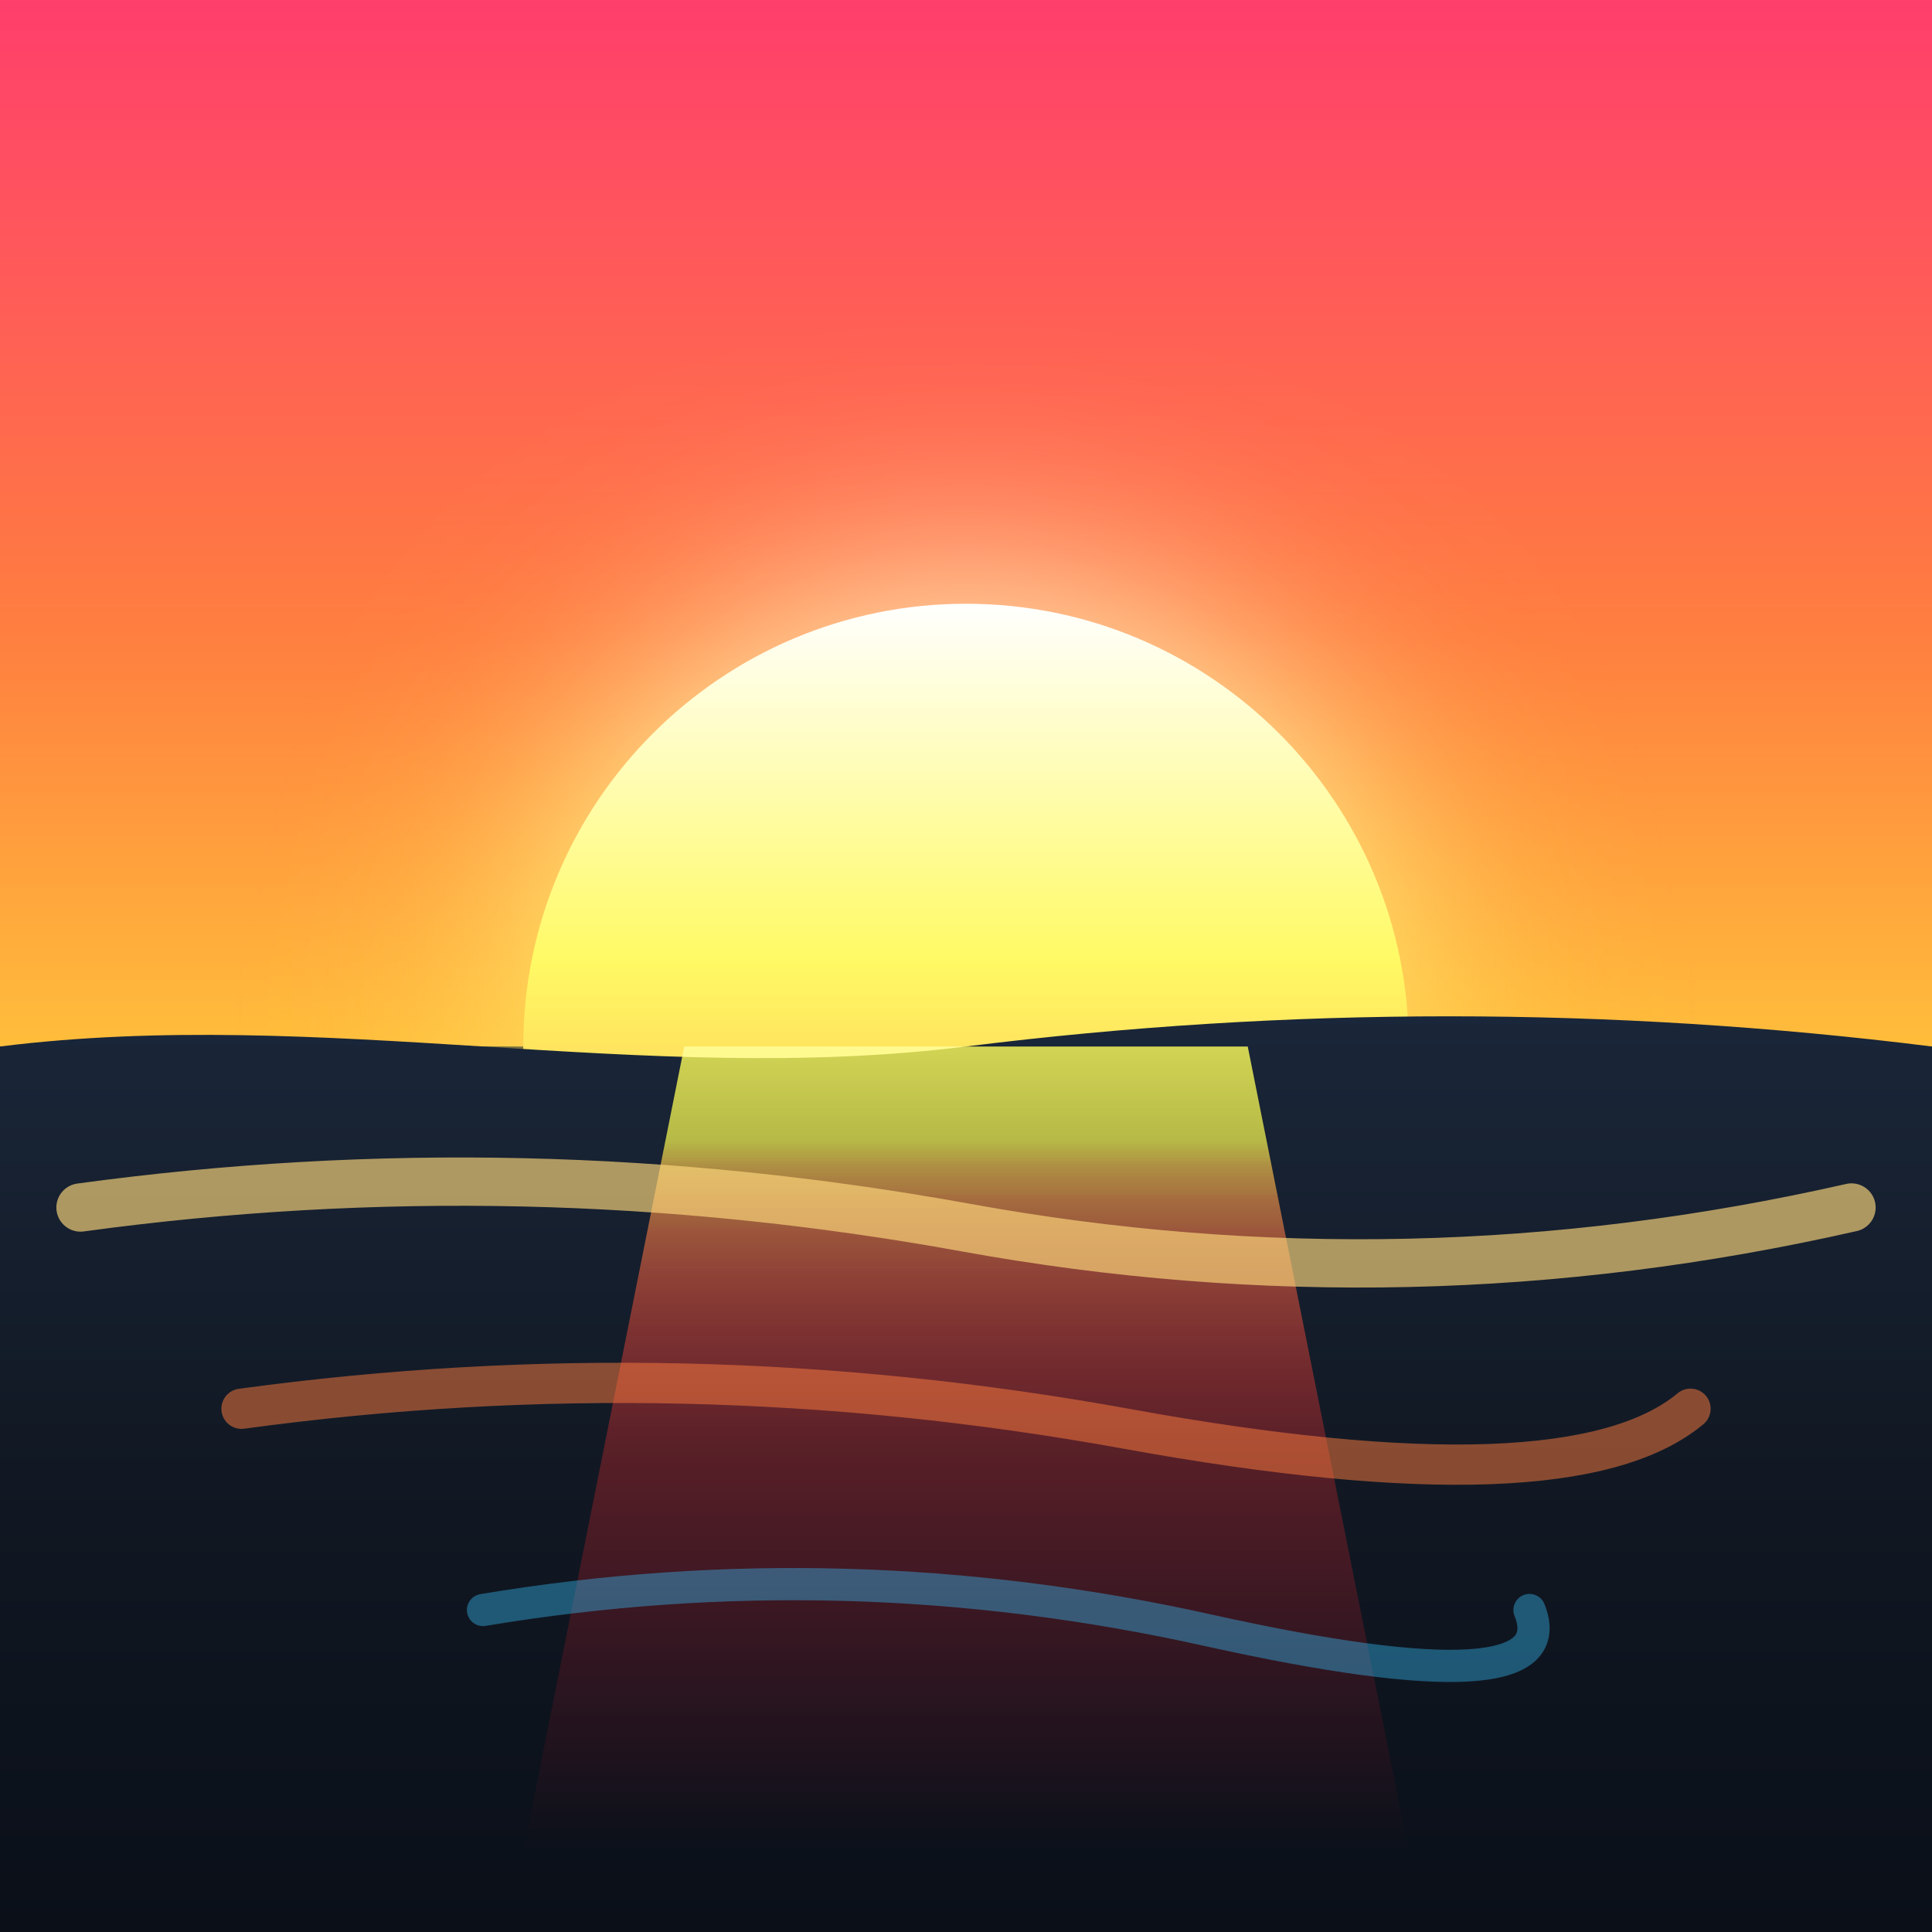
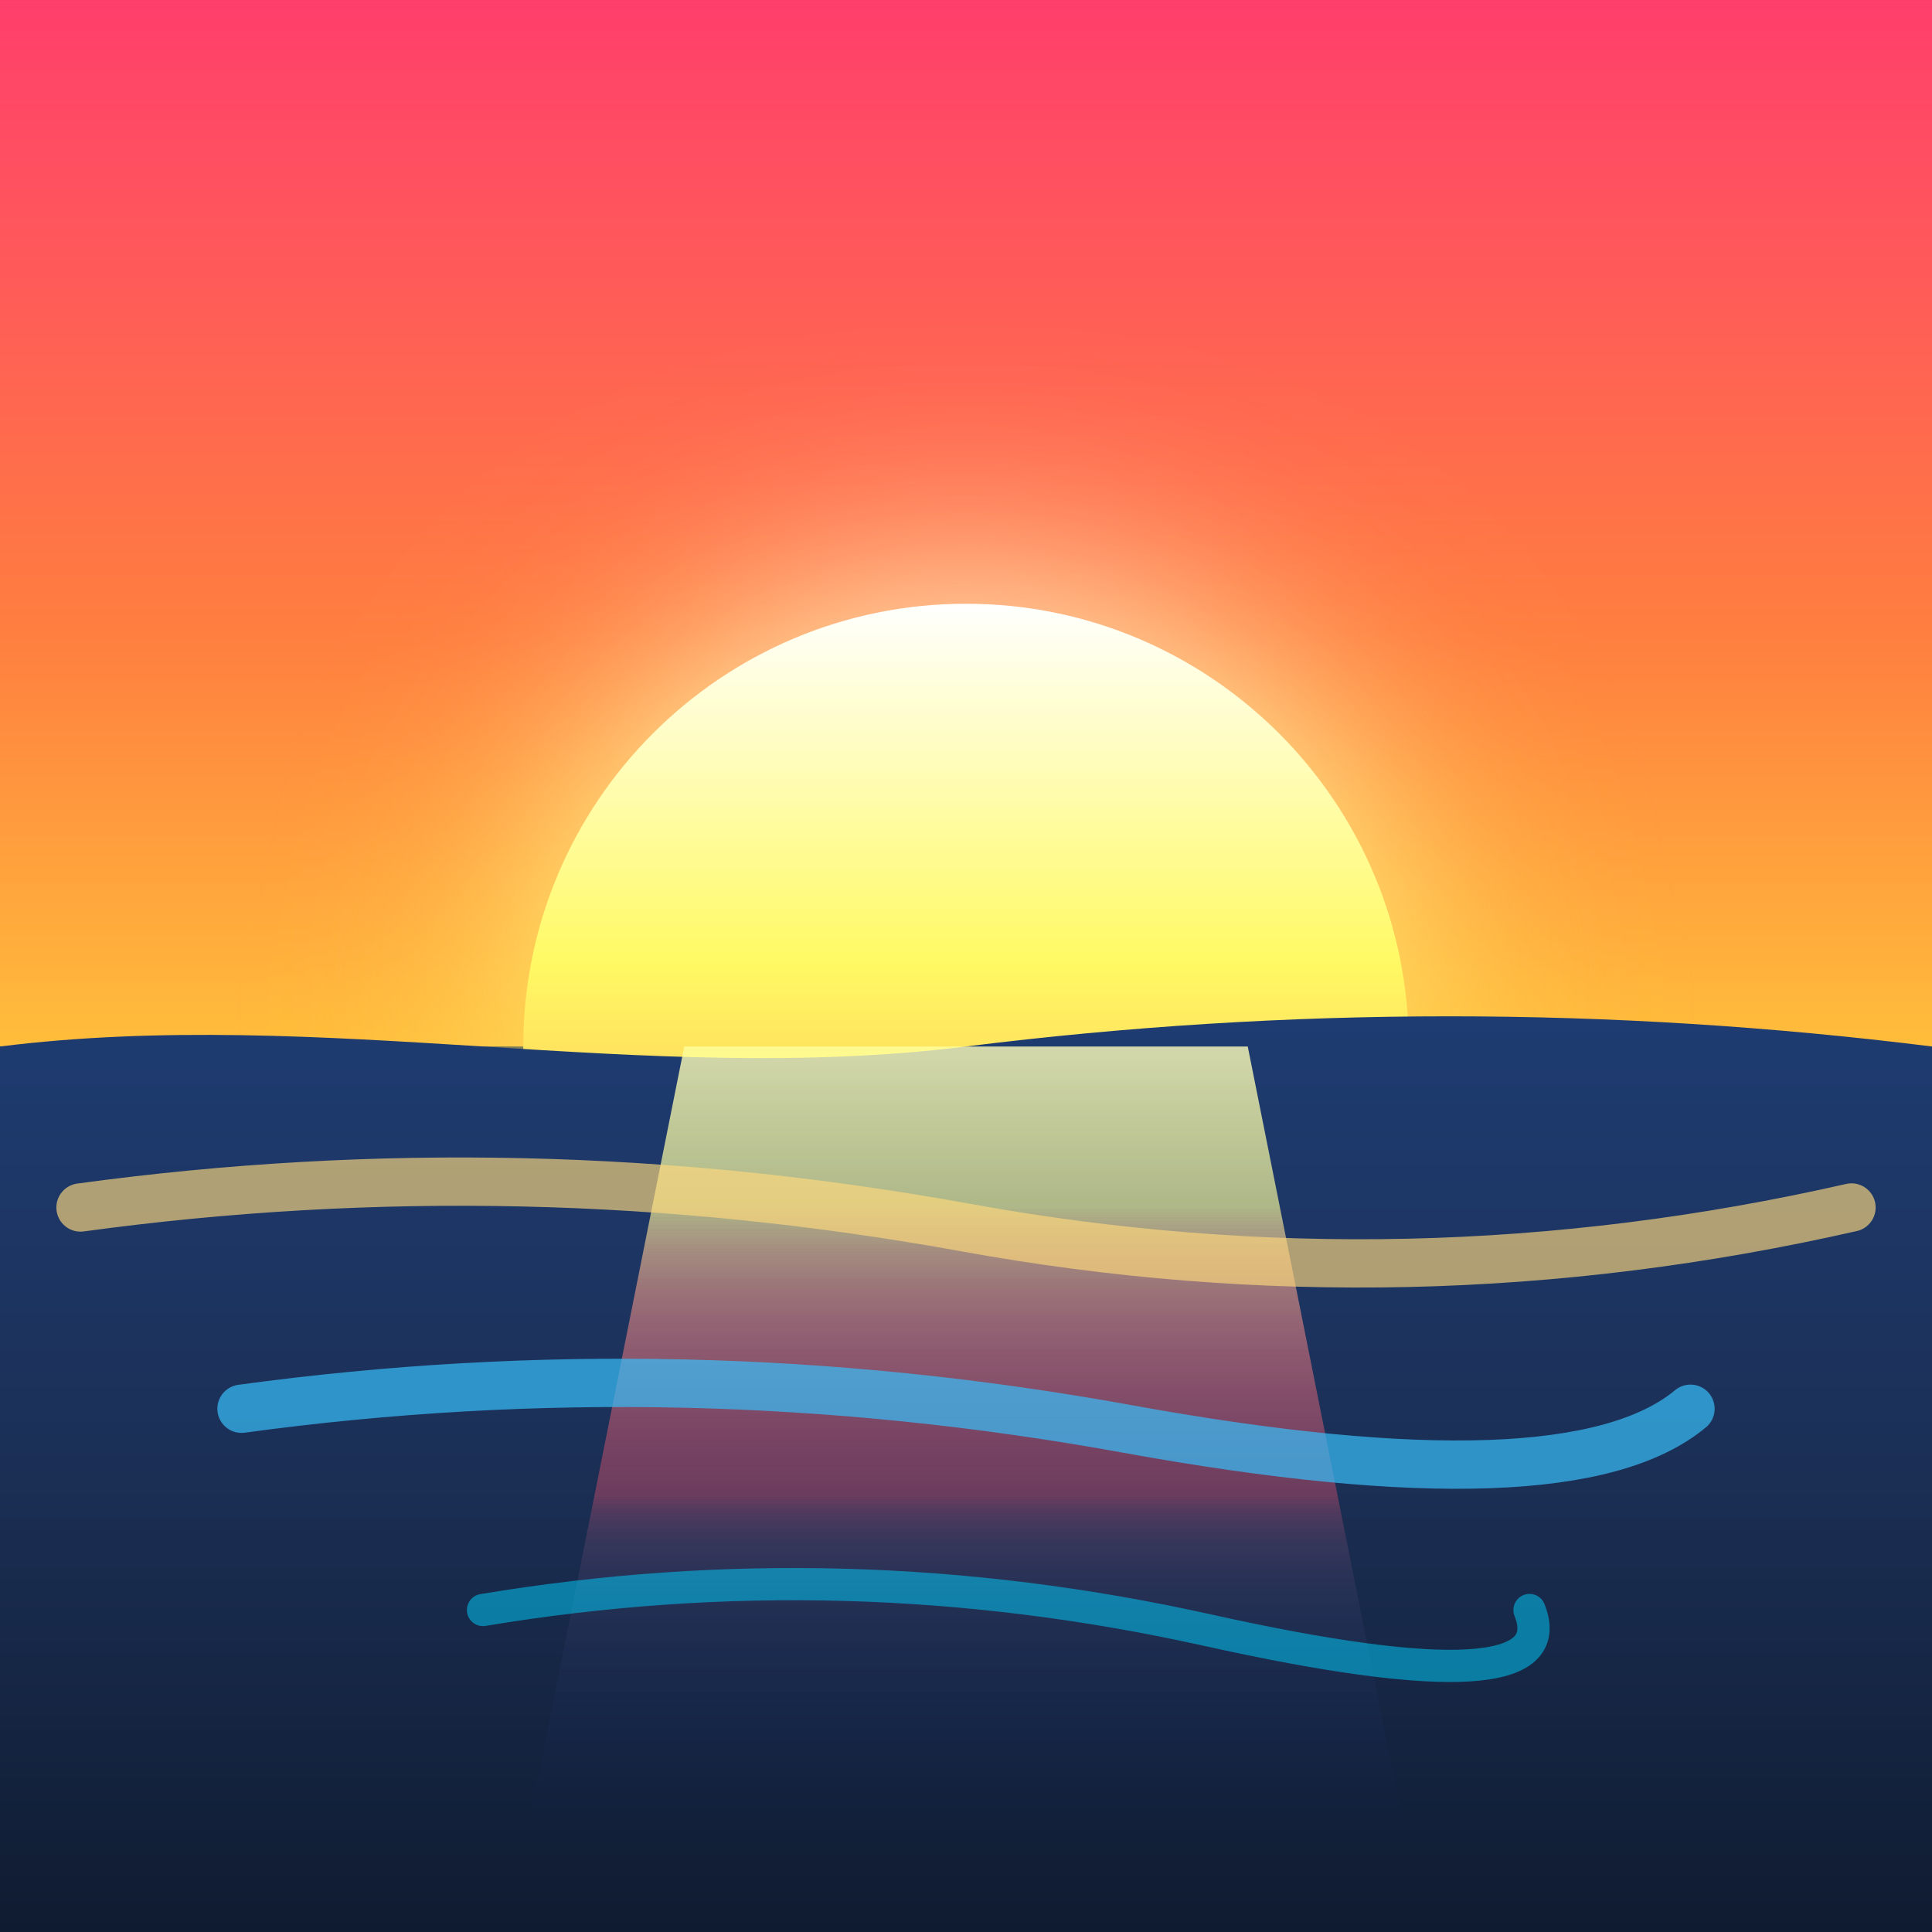
<svg xmlns="http://www.w3.org/2000/svg" viewBox="0 0 48 48" width="48" height="48" fill="none">
  <defs>
    <linearGradient id="skyGrad" x1="0" y1="0" x2="0" y2="1">
      <stop offset="0%" stop-color="#ff3e6c" />
      <stop offset="60%" stop-color="#ff7e40" />
      <stop offset="100%" stop-color="#ffbe3b" />
    </linearGradient>
    <linearGradient id="sunGrad" x1="0" y1="0" x2="0" y2="1">
      <stop offset="0%" stop-color="#ffffff" />
      <stop offset="40%" stop-color="#fffa65" />
      <stop offset="100%" stop-color="#ff7e40" />
    </linearGradient>
    <linearGradient id="seaGrad" x1="0" y1="0" x2="0" y2="1">
-       <stop offset="0%" stop-color="#1a2639" />
-       <stop offset="50%" stop-color="#111823" />
-       <stop offset="100%" stop-color="#0a0f18" />
+       <stop offset="0%" stop-color="#1e3c72" />
+       <stop offset="50%" stop-color="#1b2f55" />
+       <stop offset="100%" stop-color="#0f1b30" />
    </linearGradient>
    <linearGradient id="reflectGrad" x1="0" y1="0" x2="0" y2="1">
      <stop offset="0%" stop-color="#fffa65" stop-opacity="0.8" />
-       <stop offset="50%" stop-color="#ff7e40" stop-opacity="0.3" />
-       <stop offset="100%" stop-color="#ff3e6c" stop-opacity="0" />
+       <stop offset="50%" stop-color="#ff7e40" stop-opacity="0.4" />
+       <stop offset="100%" stop-color="#1e3c72" stop-opacity="0" />
    </linearGradient>
    <filter id="sunGlow" x="-50%" y="-50%" width="200%" height="200%">
      <feGaussianBlur stdDeviation="3" result="blur" />
      <feMerge>
        <feMergeNode in="blur" />
        <feMergeNode in="SourceGraphic" />
      </feMerge>
    </filter>
  </defs>
  <rect width="48" height="48" rx="12" fill="url(#seaGrad)" />
  <path d="M0 0h48v26H0z" fill="url(#skyGrad)" />
  <circle cx="24" cy="26" r="11" fill="url(#sunGrad)" filter="url(#sunGlow)" />
  <path d="M0 26c8-1 16 1 24 0s16-1 24 0v22H0V26z" fill="url(#seaGrad)" />
  <polygon points="17,26 31,26 35,46 13,46" fill="url(#reflectGrad)" style="mix-blend-mode: color-dodge;" />
  <path d="M 2 30 Q 13 28.5 24 30.5 T 46 30" stroke="#ffd97d" stroke-width="1.2" stroke-linecap="round" opacity="0.65" />
-   <path d="M 6 35 Q 17 33.5 28 35.5 T 42 35" stroke="#ff7e40" stroke-width="1.0" stroke-linecap="round" opacity="0.5" />
-   <path d="M 12 40 Q 21 38.5 30 40.5 T 38 40" stroke="#38bdf8" stroke-width="0.8" stroke-linecap="round" opacity="0.4" />
+   <path d="M 6 35 Q 17 33.5 28 35.5 T 42 35" stroke="#38bdf8" stroke-width="1.2" stroke-linecap="round" opacity="0.7" />
+   <path d="M 12 40 Q 21 38.5 30 40.5 T 38 40" stroke="#00d2ff" stroke-width="0.8" stroke-linecap="round" opacity="0.5" />
</svg>
